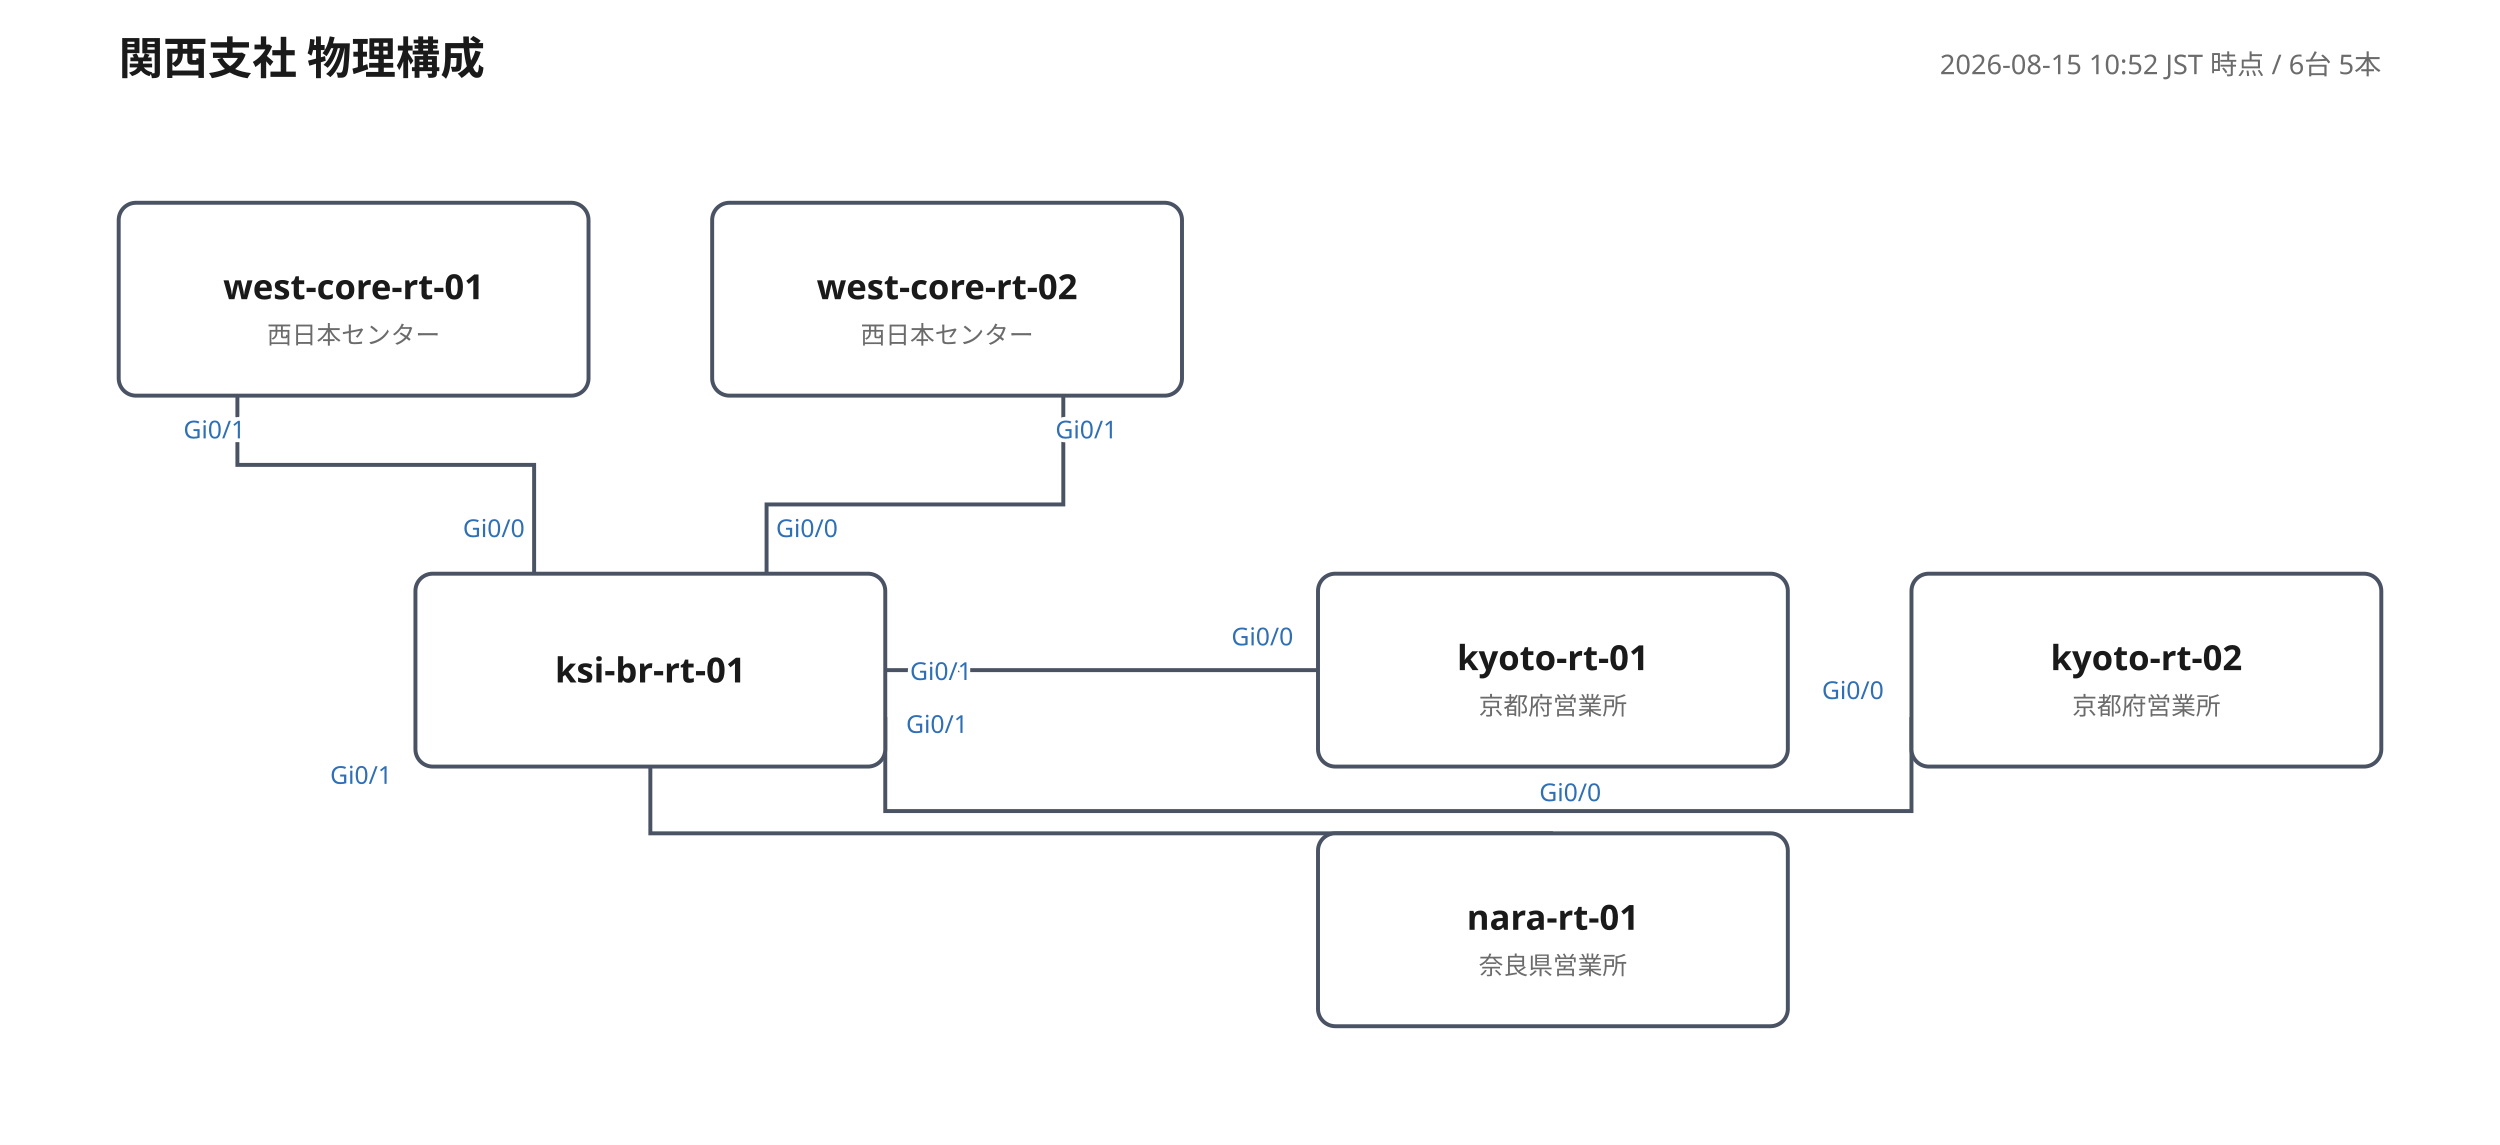
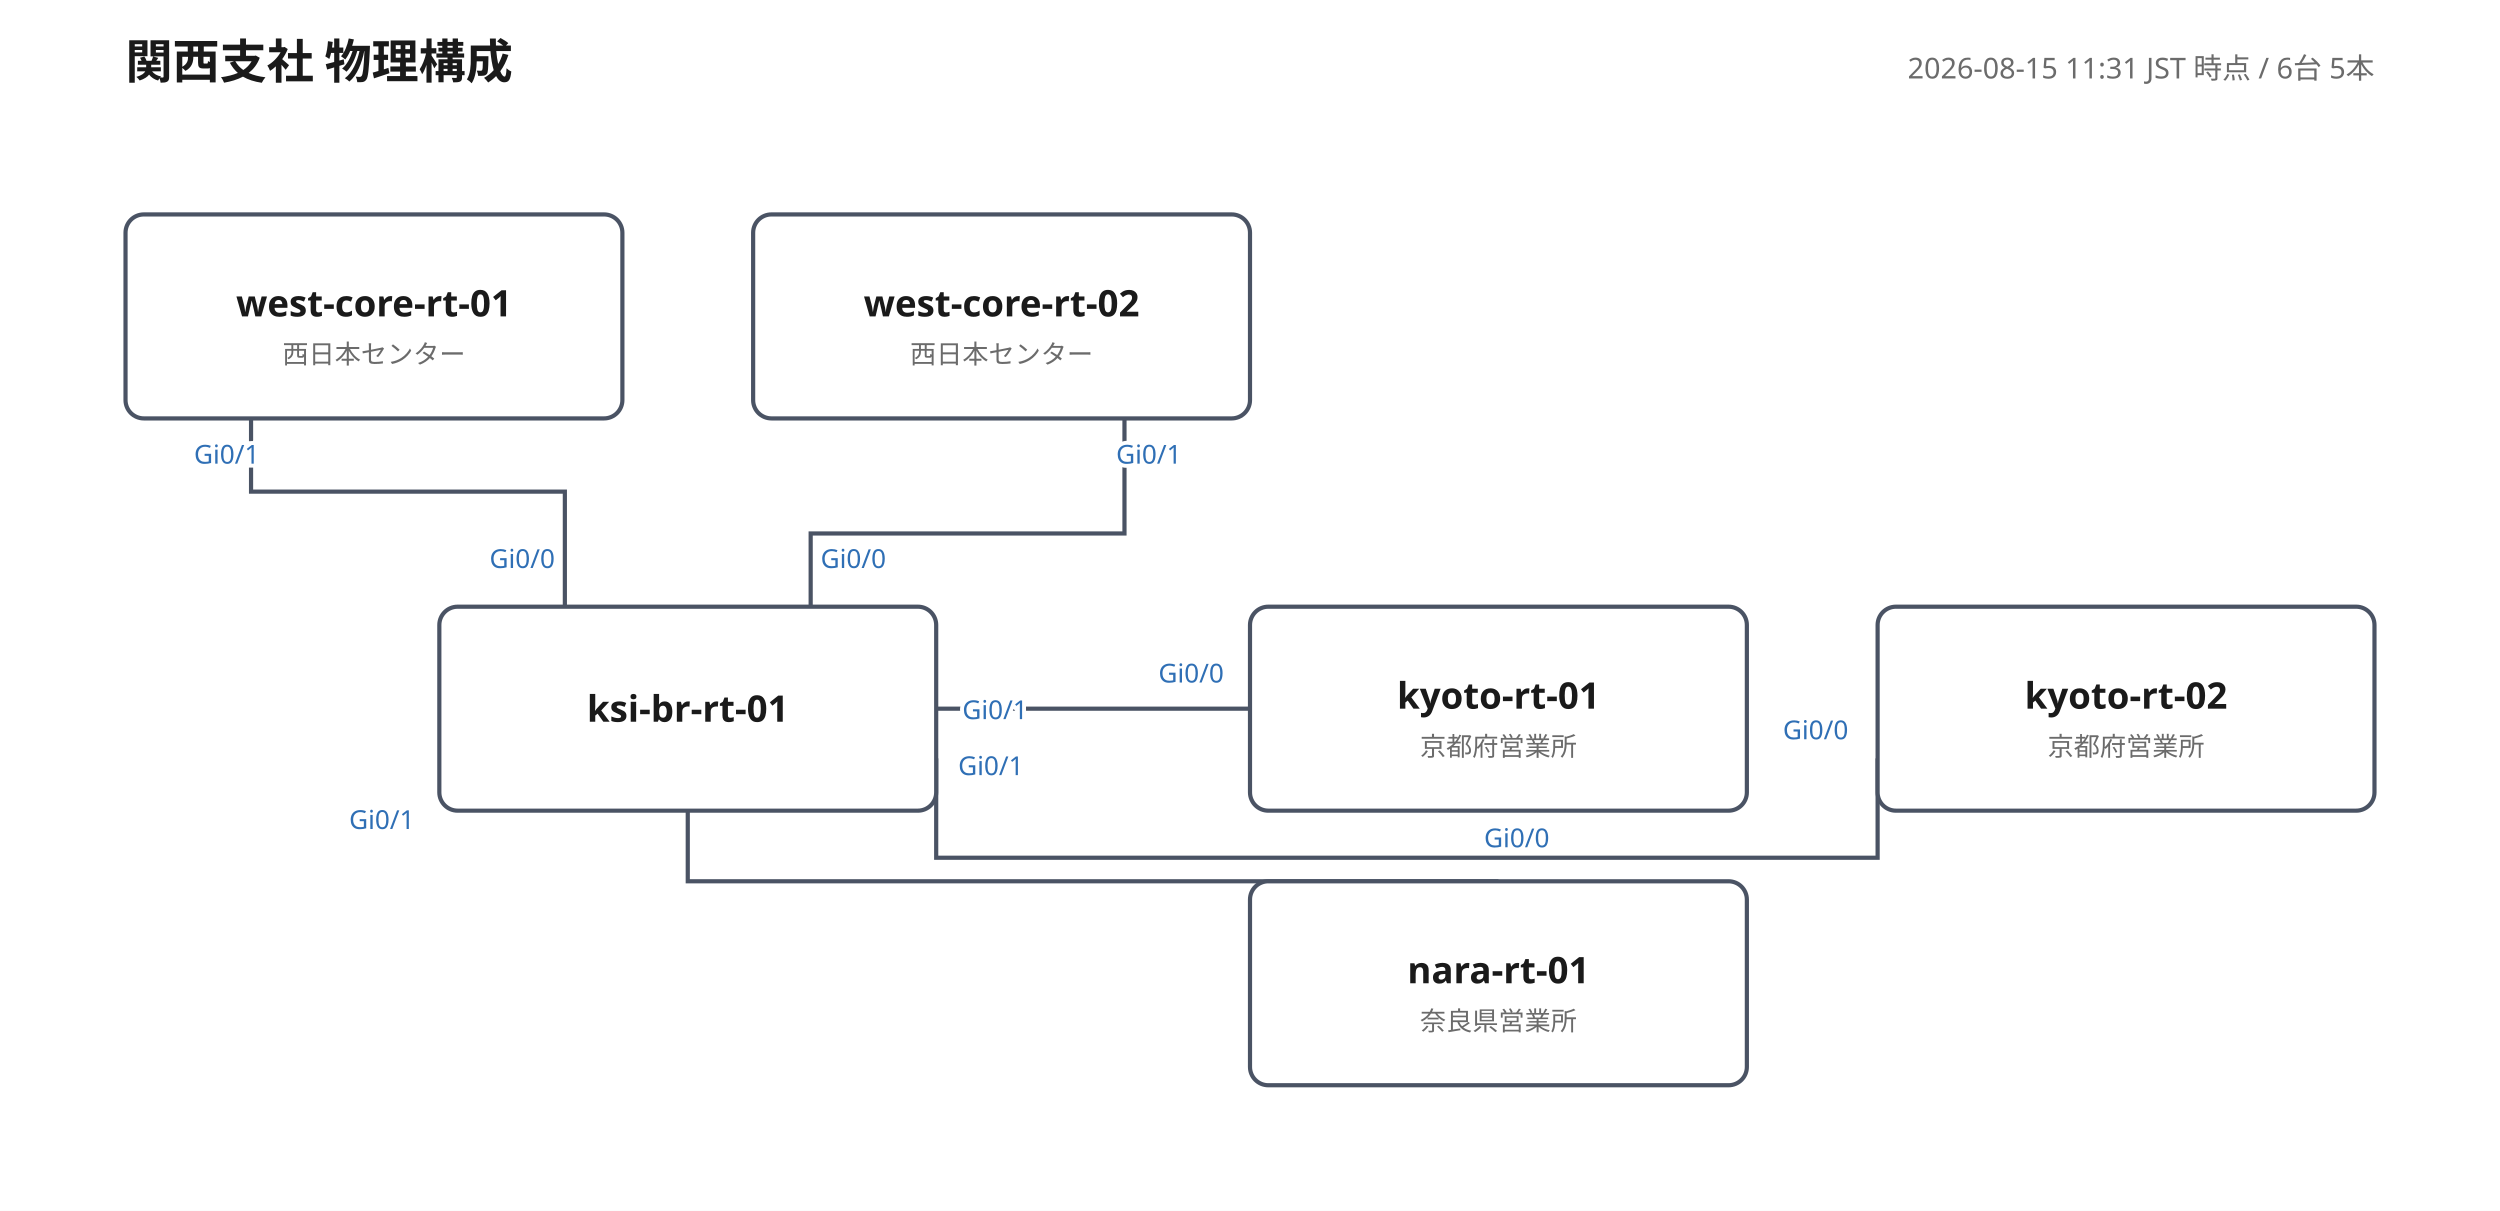
- <svg xmlns="http://www.w3.org/2000/svg" width="1011" height="463" viewBox="0 0 1011 463" font-family="'Yu Gothic', 'Hiragino Kaku Gothic ProN', Meiryo, 'Noto Sans JP', sans-serif">
+ <svg xmlns="http://www.w3.org/2000/svg" width="956" height="463" viewBox="0 0 956 463" font-family="'Yu Gothic', 'Hiragino Kaku Gothic ProN', Meiryo, 'Noto Sans JP', sans-serif">
  <rect width="100%" height="100%" fill="#ffffff" />
  <text x="48" y="30" font-size="18" font-weight="700" fill="#1a1a1a">関西支社 物理構成</text>
-   <text x="963" y="30" font-size="11" fill="#6b6b6b" text-anchor="end">2026-08-15 10:52 JST 時点 / 6台 5本</text>
+   <text x="908" y="30" font-size="11" fill="#6b6b6b" text-anchor="end">2026-08-15 11:31 JST 時点 / 6台 5本</text>
  <polyline points="216,232 216,188 96,188 96,160" fill="none" stroke="#4a5364" stroke-width="1.6" />
  <text class="port-label" x="212.2" y="217.2" font-size="10" fill="#2f6fb5" text-anchor="end" paint-order="stroke" stroke="#ffffff" stroke-width="3">Gi0/0</text>
  <text class="port-label" x="99.2" y="177.3" font-size="10" fill="#2f6fb5" text-anchor="end" paint-order="stroke" stroke="#ffffff" stroke-width="3">Gi0/1</text>
  <polyline points="310,232 310,204 430,204 430,160" fill="none" stroke="#4a5364" stroke-width="1.6" />
  <text class="port-label" x="313.8" y="217.2" font-size="10" fill="#2f6fb5" text-anchor="start" paint-order="stroke" stroke="#ffffff" stroke-width="3">Gi0/0</text>
  <text class="port-label" x="426.8" y="177.3" font-size="10" fill="#2f6fb5" text-anchor="start" paint-order="stroke" stroke="#ffffff" stroke-width="3">Gi0/1</text>
-   <polyline points="533,271 497,271 497,271 386,271 358,271" fill="none" stroke="#4a5364" stroke-width="1.6" />
-   <text class="port-label" x="523.0" y="261.0" font-size="10" fill="#2f6fb5" text-anchor="end" paint-order="stroke" stroke="#ffffff" stroke-width="3">Gi0/0</text>
+   <polyline points="478,271 442,271 442,271 386,271 358,271" fill="none" stroke="#4a5364" stroke-width="1.6" />
+   <text class="port-label" x="468.0" y="261.0" font-size="10" fill="#2f6fb5" text-anchor="end" paint-order="stroke" stroke="#ffffff" stroke-width="3">Gi0/0</text>
  <text class="port-label" x="368.0" y="275.0" font-size="10" fill="#2f6fb5" text-anchor="start" paint-order="stroke" stroke="#ffffff" stroke-width="3">Gi0/1</text>
-   <polyline points="773,290 773,328 628,328 358,328 358,290" fill="none" stroke="#4a5364" stroke-width="1.6" />
-   <text class="port-label" x="761.8" y="282.7" font-size="10" fill="#2f6fb5" text-anchor="end" paint-order="stroke" stroke="#ffffff" stroke-width="3">Gi0/0</text>
+   <polyline points="718,290 718,328 573,328 358,328 358,290" fill="none" stroke="#4a5364" stroke-width="1.6" />
+   <text class="port-label" x="706.8" y="282.7" font-size="10" fill="#2f6fb5" text-anchor="end" paint-order="stroke" stroke="#ffffff" stroke-width="3">Gi0/0</text>
  <text class="port-label" x="366.4" y="296.4" font-size="10" fill="#2f6fb5" text-anchor="start" paint-order="stroke" stroke="#ffffff" stroke-width="3">Gi0/1</text>
-   <polyline points="628,337 263,337 263,310" fill="none" stroke="#4a5364" stroke-width="1.6" />
-   <text class="port-label" x="635.0" y="324.0" font-size="10" fill="#2f6fb5" text-anchor="middle" paint-order="stroke" stroke="#ffffff" stroke-width="3">Gi0/0</text>
+   <polyline points="573,337 263,337 263,310" fill="none" stroke="#4a5364" stroke-width="1.6" />
+   <text class="port-label" x="580.0" y="324.0" font-size="10" fill="#2f6fb5" text-anchor="middle" paint-order="stroke" stroke="#ffffff" stroke-width="3">Gi0/0</text>
  <text class="port-label" x="146.0" y="317.0" font-size="10" fill="#2f6fb5" text-anchor="middle" paint-order="stroke" stroke="#ffffff" stroke-width="3">Gi0/1</text>
  <g>
    <rect x="48" y="82" width="190" height="78" rx="7" fill="#ffffff" stroke="#4a5364" stroke-width="1.6" />
    <text x="143" y="121" font-size="14" font-weight="700" fill="#1a1a1a" text-anchor="middle">west-core-rt-01</text>
    <text x="143" y="139" font-size="10" fill="#6b6b6b" text-anchor="middle">西日本センター</text>
  </g>
  <g>
    <rect x="288" y="82" width="190" height="78" rx="7" fill="#ffffff" stroke="#4a5364" stroke-width="1.6" />
    <text x="383" y="121" font-size="14" font-weight="700" fill="#1a1a1a" text-anchor="middle">west-core-rt-02</text>
    <text x="383" y="139" font-size="10" fill="#6b6b6b" text-anchor="middle">西日本センター</text>
  </g>
  <g>
    <rect x="168" y="232" width="190" height="78" rx="7" fill="#ffffff" stroke="#4a5364" stroke-width="1.6" />
    <text x="263" y="276" font-size="14" font-weight="700" fill="#1a1a1a" text-anchor="middle">ksi-br-rt-01</text>
  </g>
  <g>
-     <rect x="533" y="232" width="190" height="78" rx="7" fill="#ffffff" stroke="#4a5364" stroke-width="1.6" />
-     <text x="628" y="271" font-size="14" font-weight="700" fill="#1a1a1a" text-anchor="middle">kyoto-rt-01</text>
-     <text x="628" y="289" font-size="10" fill="#6b6b6b" text-anchor="middle">京都府営業所</text>
+     <rect x="478" y="232" width="190" height="78" rx="7" fill="#ffffff" stroke="#4a5364" stroke-width="1.6" />
+     <text x="573" y="271" font-size="14" font-weight="700" fill="#1a1a1a" text-anchor="middle">kyoto-rt-01</text>
+     <text x="573" y="289" font-size="10" fill="#6b6b6b" text-anchor="middle">京都府営業所</text>
  </g>
  <g>
-     <rect x="773" y="232" width="190" height="78" rx="7" fill="#ffffff" stroke="#4a5364" stroke-width="1.6" />
-     <text x="868" y="271" font-size="14" font-weight="700" fill="#1a1a1a" text-anchor="middle">kyoto-rt-02</text>
-     <text x="868" y="289" font-size="10" fill="#6b6b6b" text-anchor="middle">京都府営業所</text>
+     <rect x="718" y="232" width="190" height="78" rx="7" fill="#ffffff" stroke="#4a5364" stroke-width="1.6" />
+     <text x="813" y="271" font-size="14" font-weight="700" fill="#1a1a1a" text-anchor="middle">kyoto-rt-02</text>
+     <text x="813" y="289" font-size="10" fill="#6b6b6b" text-anchor="middle">京都府営業所</text>
  </g>
  <g>
-     <rect x="533" y="337" width="190" height="78" rx="7" fill="#ffffff" stroke="#4a5364" stroke-width="1.6" />
-     <text x="628" y="376" font-size="14" font-weight="700" fill="#1a1a1a" text-anchor="middle">nara-rt-01</text>
-     <text x="628" y="394" font-size="10" fill="#6b6b6b" text-anchor="middle">奈良県営業所</text>
+     <rect x="478" y="337" width="190" height="78" rx="7" fill="#ffffff" stroke="#4a5364" stroke-width="1.6" />
+     <text x="573" y="376" font-size="14" font-weight="700" fill="#1a1a1a" text-anchor="middle">nara-rt-01</text>
+     <text x="573" y="394" font-size="10" fill="#6b6b6b" text-anchor="middle">奈良県営業所</text>
  </g>
</svg>
